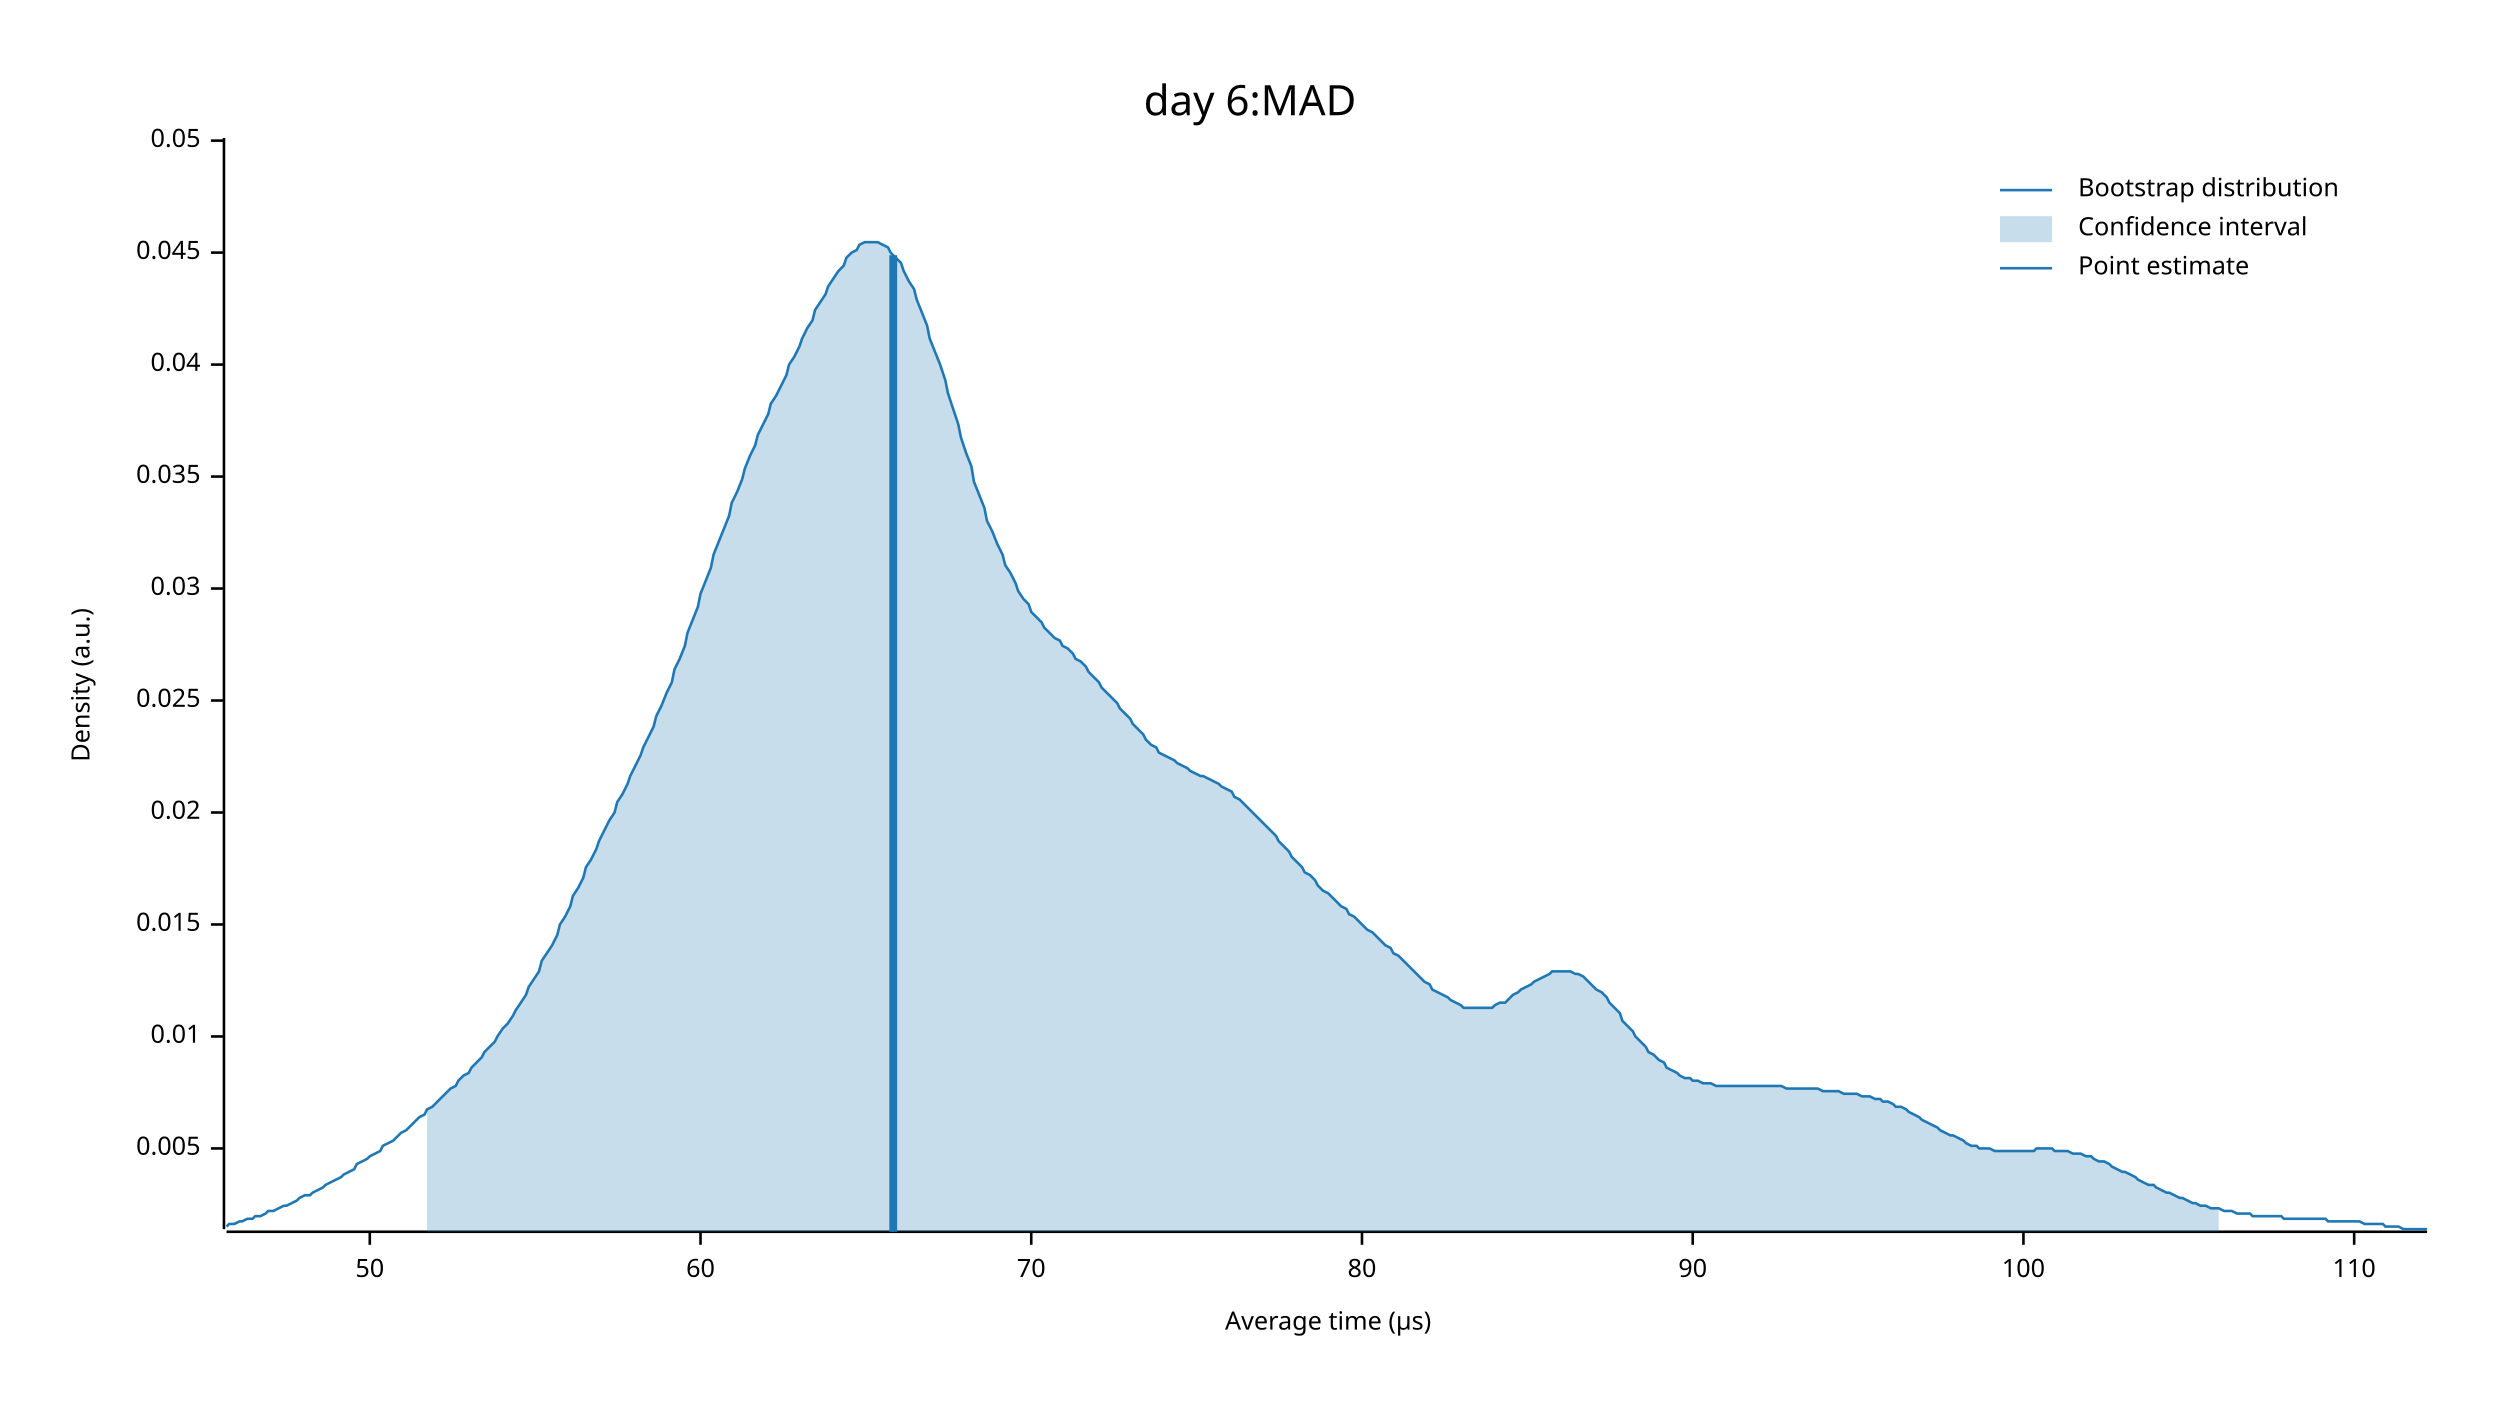
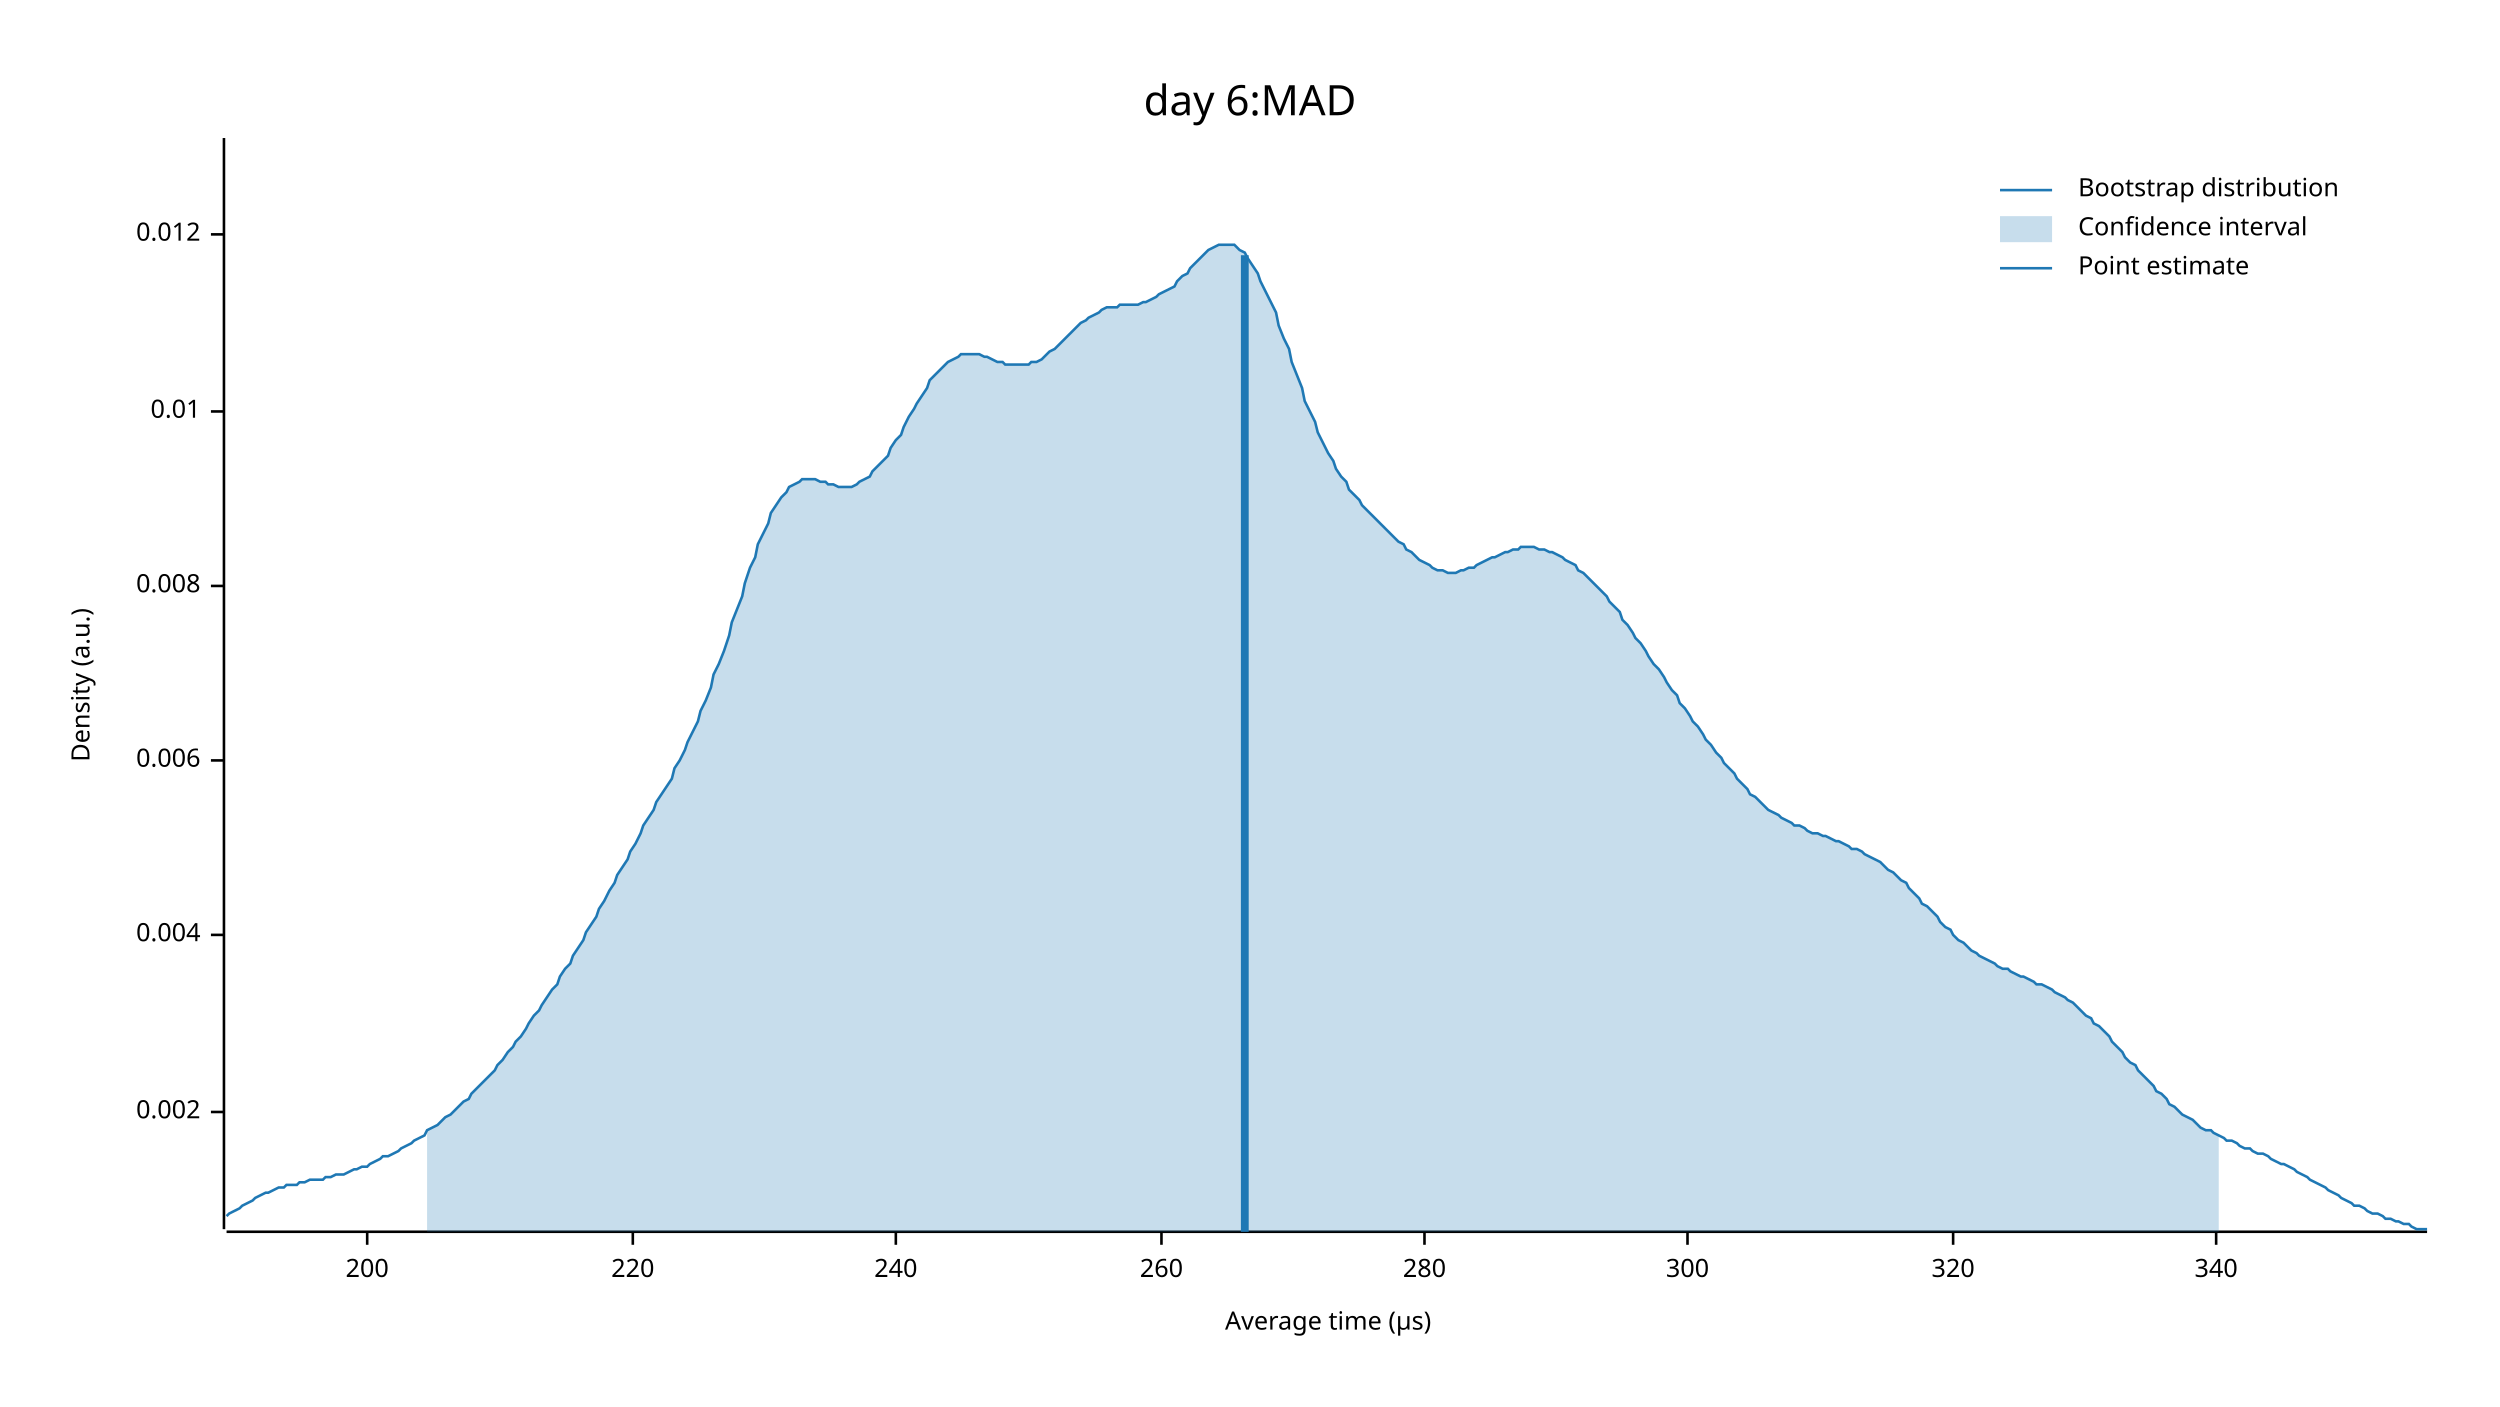
<svg xmlns="http://www.w3.org/2000/svg" width="960" height="540" viewBox="0 0 960 540">
  <text x="480" y="32" dy="0.76em" text-anchor="middle" font-family="sans-serif" font-size="16.129" opacity="1" fill="#000000">
day 6:MAD
</text>
  <text x="27" y="263" dy="0.76em" text-anchor="middle" font-family="sans-serif" font-size="9.677" opacity="1" fill="#000000" transform="rotate(270, 27, 263)">
Density (a.u.)
</text>
  <text x="510" y="513" dy="-0.5ex" text-anchor="middle" font-family="sans-serif" font-size="9.677" opacity="1" fill="#000000">
Average time (µs)
</text>
  <polyline fill="none" opacity="1" stroke="#000000" stroke-width="1" points="86,53 86,472 " />
-   <text x="77" y="441" dy="0.5ex" text-anchor="end" font-family="sans-serif" font-size="9.677" opacity="1" fill="#000000">
- 0.005
+   <text x="77" y="427" dy="0.5ex" text-anchor="end" font-family="sans-serif" font-size="9.677" opacity="1" fill="#000000">
+ 0.002
</text>
-   <polyline fill="none" opacity="1" stroke="#000000" stroke-width="1" points="81,441 86,441 " />
-   <text x="77" y="398" dy="0.5ex" text-anchor="end" font-family="sans-serif" font-size="9.677" opacity="1" fill="#000000">
+   <polyline fill="none" opacity="1" stroke="#000000" stroke-width="1" points="81,427 86,427 " />
+   <text x="77" y="359" dy="0.5ex" text-anchor="end" font-family="sans-serif" font-size="9.677" opacity="1" fill="#000000">
+ 0.004
+ </text>
+   <polyline fill="none" opacity="1" stroke="#000000" stroke-width="1" points="81,359 86,359 " />
+   <text x="77" y="292" dy="0.5ex" text-anchor="end" font-family="sans-serif" font-size="9.677" opacity="1" fill="#000000">
+ 0.006
+ </text>
+   <polyline fill="none" opacity="1" stroke="#000000" stroke-width="1" points="81,292 86,292 " />
+   <text x="77" y="225" dy="0.5ex" text-anchor="end" font-family="sans-serif" font-size="9.677" opacity="1" fill="#000000">
+ 0.008
+ </text>
+   <polyline fill="none" opacity="1" stroke="#000000" stroke-width="1" points="81,225 86,225 " />
+   <text x="77" y="158" dy="0.5ex" text-anchor="end" font-family="sans-serif" font-size="9.677" opacity="1" fill="#000000">
0.01
</text>
-   <polyline fill="none" opacity="1" stroke="#000000" stroke-width="1" points="81,398 86,398 " />
-   <text x="77" y="355" dy="0.5ex" text-anchor="end" font-family="sans-serif" font-size="9.677" opacity="1" fill="#000000">
- 0.015
+   <polyline fill="none" opacity="1" stroke="#000000" stroke-width="1" points="81,158 86,158 " />
+   <text x="77" y="90" dy="0.5ex" text-anchor="end" font-family="sans-serif" font-size="9.677" opacity="1" fill="#000000">
+ 0.012
</text>
-   <polyline fill="none" opacity="1" stroke="#000000" stroke-width="1" points="81,355 86,355 " />
-   <text x="77" y="312" dy="0.5ex" text-anchor="end" font-family="sans-serif" font-size="9.677" opacity="1" fill="#000000">
- 0.02
+   <polyline fill="none" opacity="1" stroke="#000000" stroke-width="1" points="81,90 86,90 " />
+   <polyline fill="none" opacity="1" stroke="#000000" stroke-width="1" points="87,473 932,473 " />
+   <text x="141" y="483" dy="0.76em" text-anchor="middle" font-family="sans-serif" font-size="9.677" opacity="1" fill="#000000">
+ 200
</text>
-   <polyline fill="none" opacity="1" stroke="#000000" stroke-width="1" points="81,312 86,312 " />
-   <text x="77" y="269" dy="0.5ex" text-anchor="end" font-family="sans-serif" font-size="9.677" opacity="1" fill="#000000">
- 0.025
+   <polyline fill="none" opacity="1" stroke="#000000" stroke-width="1" points="141,473 141,478 " />
+   <text x="243" y="483" dy="0.76em" text-anchor="middle" font-family="sans-serif" font-size="9.677" opacity="1" fill="#000000">
+ 220
</text>
-   <polyline fill="none" opacity="1" stroke="#000000" stroke-width="1" points="81,269 86,269 " />
-   <text x="77" y="226" dy="0.5ex" text-anchor="end" font-family="sans-serif" font-size="9.677" opacity="1" fill="#000000">
- 0.03
+   <polyline fill="none" opacity="1" stroke="#000000" stroke-width="1" points="243,473 243,478 " />
+   <text x="344" y="483" dy="0.76em" text-anchor="middle" font-family="sans-serif" font-size="9.677" opacity="1" fill="#000000">
+ 240
</text>
-   <polyline fill="none" opacity="1" stroke="#000000" stroke-width="1" points="81,226 86,226 " />
-   <text x="77" y="183" dy="0.5ex" text-anchor="end" font-family="sans-serif" font-size="9.677" opacity="1" fill="#000000">
- 0.035
+   <polyline fill="none" opacity="1" stroke="#000000" stroke-width="1" points="344,473 344,478 " />
+   <text x="446" y="483" dy="0.76em" text-anchor="middle" font-family="sans-serif" font-size="9.677" opacity="1" fill="#000000">
+ 260
</text>
-   <polyline fill="none" opacity="1" stroke="#000000" stroke-width="1" points="81,183 86,183 " />
-   <text x="77" y="140" dy="0.5ex" text-anchor="end" font-family="sans-serif" font-size="9.677" opacity="1" fill="#000000">
- 0.04
+   <polyline fill="none" opacity="1" stroke="#000000" stroke-width="1" points="446,473 446,478 " />
+   <text x="547" y="483" dy="0.76em" text-anchor="middle" font-family="sans-serif" font-size="9.677" opacity="1" fill="#000000">
+ 280
</text>
-   <polyline fill="none" opacity="1" stroke="#000000" stroke-width="1" points="81,140 86,140 " />
-   <text x="77" y="97" dy="0.5ex" text-anchor="end" font-family="sans-serif" font-size="9.677" opacity="1" fill="#000000">
- 0.045
+   <polyline fill="none" opacity="1" stroke="#000000" stroke-width="1" points="547,473 547,478 " />
+   <text x="648" y="483" dy="0.76em" text-anchor="middle" font-family="sans-serif" font-size="9.677" opacity="1" fill="#000000">
+ 300
</text>
-   <polyline fill="none" opacity="1" stroke="#000000" stroke-width="1" points="81,97 86,97 " />
-   <text x="77" y="54" dy="0.5ex" text-anchor="end" font-family="sans-serif" font-size="9.677" opacity="1" fill="#000000">
- 0.05
+   <polyline fill="none" opacity="1" stroke="#000000" stroke-width="1" points="648,473 648,478 " />
+   <text x="750" y="483" dy="0.76em" text-anchor="middle" font-family="sans-serif" font-size="9.677" opacity="1" fill="#000000">
+ 320
</text>
-   <polyline fill="none" opacity="1" stroke="#000000" stroke-width="1" points="81,54 86,54 " />
-   <polyline fill="none" opacity="1" stroke="#000000" stroke-width="1" points="87,473 932,473 " />
-   <text x="142" y="483" dy="0.76em" text-anchor="middle" font-family="sans-serif" font-size="9.677" opacity="1" fill="#000000">
- 50
+   <polyline fill="none" opacity="1" stroke="#000000" stroke-width="1" points="750,473 750,478 " />
+   <text x="851" y="483" dy="0.76em" text-anchor="middle" font-family="sans-serif" font-size="9.677" opacity="1" fill="#000000">
+ 340
</text>
-   <polyline fill="none" opacity="1" stroke="#000000" stroke-width="1" points="142,473 142,478 " />
-   <text x="269" y="483" dy="0.76em" text-anchor="middle" font-family="sans-serif" font-size="9.677" opacity="1" fill="#000000">
- 60
- </text>
-   <polyline fill="none" opacity="1" stroke="#000000" stroke-width="1" points="269,473 269,478 " />
-   <text x="396" y="483" dy="0.76em" text-anchor="middle" font-family="sans-serif" font-size="9.677" opacity="1" fill="#000000">
- 70
- </text>
-   <polyline fill="none" opacity="1" stroke="#000000" stroke-width="1" points="396,473 396,478 " />
-   <text x="523" y="483" dy="0.76em" text-anchor="middle" font-family="sans-serif" font-size="9.677" opacity="1" fill="#000000">
- 80
- </text>
-   <polyline fill="none" opacity="1" stroke="#000000" stroke-width="1" points="523,473 523,478 " />
-   <text x="650" y="483" dy="0.76em" text-anchor="middle" font-family="sans-serif" font-size="9.677" opacity="1" fill="#000000">
- 90
- </text>
-   <polyline fill="none" opacity="1" stroke="#000000" stroke-width="1" points="650,473 650,478 " />
-   <text x="777" y="483" dy="0.76em" text-anchor="middle" font-family="sans-serif" font-size="9.677" opacity="1" fill="#000000">
- 100
- </text>
-   <polyline fill="none" opacity="1" stroke="#000000" stroke-width="1" points="777,473 777,478 " />
-   <text x="904" y="483" dy="0.76em" text-anchor="middle" font-family="sans-serif" font-size="9.677" opacity="1" fill="#000000">
- 110
- </text>
-   <polyline fill="none" opacity="1" stroke="#000000" stroke-width="1" points="904,473 904,478 " />
-   <polyline fill="none" opacity="1" stroke="#1F78B4" stroke-width="1" points="87,471 88,470 90,470 92,469 93,469 95,468 97,468 98,467 100,467 102,466 103,465 105,465 107,464 109,463 110,463 112,462 114,461 115,460 117,459 119,459 120,458 122,457 124,456 125,455 127,454 129,453 131,452 132,451 134,450 136,449 137,447 139,446 141,445 142,444 144,443 146,442 147,440 149,439 151,438 153,436 154,435 156,434 158,432 159,431 161,429 163,428 164,426 166,425 168,423 169,422 171,420 173,418 175,417 176,415 178,413 180,412 181,410 183,408 185,406 186,404 188,402 190,400 191,398 193,395 195,393 197,390 198,388 200,385 202,382 203,379 205,376 207,373 208,369 210,366 212,363 214,359 215,355 217,352 219,348 220,344 222,341 224,337 225,333 227,330 229,326 230,323 232,319 234,315 236,312 237,308 239,305 241,301 242,298 244,294 246,290 247,287 249,283 251,279 252,275 254,271 256,266 258,262 259,257 261,253 263,248 264,243 266,238 268,233 269,228 271,223 273,218 274,213 276,208 278,203 280,198 281,193 283,189 285,184 286,180 288,175 290,171 291,167 293,163 295,159 296,155 298,152 300,148 302,144 303,140 305,137 307,133 308,130 310,126 312,123 313,119 315,116 317,113 318,110 320,107 322,104 324,102 325,99 327,97 329,96 330,94 332,93 334,93 335,93 337,93 339,94 341,95 342,97 344,99 346,101 347,104 349,108 351,111 352,115 354,120 356,125 357,130 359,135 361,140 363,146 364,151 366,157 368,163 369,168 371,174 373,179 374,185 376,190 378,195 379,200 381,204 383,209 385,213 386,217 388,220 390,224 391,227 393,230 395,232 396,235 398,237 400,239 401,241 403,243 405,245 407,246 408,248 410,249 412,251 413,253 415,254 417,256 418,258 420,260 422,262 423,264 425,266 427,268 429,270 430,272 432,274 434,276 435,278 437,280 439,282 440,284 442,286 444,287 445,289 447,290 449,291 451,292 452,293 454,294 456,295 457,296 459,297 461,298 462,298 464,299 466,300 468,301 469,302 471,303 473,304 474,306 476,307 478,309 479,310 481,312 483,314 484,315 486,317 488,319 490,321 491,323 493,325 495,327 496,329 498,331 500,333 501,335 503,336 505,338 506,340 508,342 510,343 512,345 513,346 515,348 517,349 518,351 520,352 522,354 523,355 525,357 527,358 528,359 530,361 532,363 534,364 535,366 537,367 539,369 540,370 542,372 544,374 545,375 547,377 549,378 550,380 552,381 554,382 556,383 557,384 559,385 561,386 562,387 564,387 566,387 567,387 569,387 571,387 573,387 574,386 576,385 578,385 579,384 581,382 583,381 584,380 586,379 588,378 589,377 591,376 593,375 595,374 596,373 598,373 600,373 601,373 603,373 605,374 606,374 608,375 610,377 611,378 613,380 615,381 617,383 618,385 620,387 622,389 623,392 625,394 627,396 628,398 630,400 632,402 633,404 635,405 637,407 639,408 640,410 642,411 644,412 645,413 647,414 649,414 650,415 652,415 654,416 655,416 657,416 659,417 661,417 662,417 664,417 666,417 667,417 669,417 671,417 672,417 674,417 676,417 677,417 679,417 681,417 683,417 684,417 686,418 688,418 689,418 691,418 693,418 694,418 696,418 698,418 700,419 701,419 703,419 705,419 706,419 708,420 710,420 711,420 713,420 715,421 716,421 718,421 720,422 722,422 723,423 725,423 727,424 728,425 730,425 732,426 733,427 735,428 737,429 738,430 740,431 742,432 744,433 745,434 747,435 749,436 750,436 752,437 754,438 755,439 757,440 759,440 760,441 762,441 764,441 766,442 767,442 769,442 771,442 772,442 774,442 776,442 777,442 779,442 781,442 782,441 784,441 786,441 788,441 789,442 791,442 793,442 794,442 796,443 798,443 799,443 801,444 803,444 804,445 806,446 808,446 810,447 811,448 813,449 815,450 816,450 818,451 820,452 821,453 823,454 825,455 827,455 828,456 830,457 832,458 833,458 835,459 837,460 838,460 840,461 842,462 843,462 845,463 847,463 849,464 850,464 852,464 854,465 855,465 857,465 859,466 860,466 862,466 864,466 865,467 867,467 869,467 871,467 872,467 874,467 876,467 877,468 879,468 881,468 882,468 884,468 886,468 887,468 889,468 891,468 893,468 894,469 896,469 898,469 899,469 901,469 903,469 904,469 906,469 908,470 909,470 911,470 913,470 915,470 916,471 918,471 920,471 921,471 923,472 925,472 926,472 928,472 930,472 932,472 " />
-   <polygon opacity="0.25" fill="#1F78B4" points="164,426 166,425 168,423 169,422 171,420 173,418 175,417 176,415 178,413 180,412 181,410 183,408 185,406 186,404 188,402 190,400 191,398 193,395 195,393 197,390 198,388 200,385 202,382 203,379 205,376 207,373 208,369 210,366 212,363 214,359 215,355 217,352 219,348 220,344 222,341 224,337 225,333 227,330 229,326 230,323 232,319 234,315 236,312 237,308 239,305 241,301 242,298 244,294 246,290 247,287 249,283 251,279 252,275 254,271 256,266 258,262 259,257 261,253 263,248 264,243 266,238 268,233 269,228 271,223 273,218 274,213 276,208 278,203 280,198 281,193 283,189 285,184 286,180 288,175 290,171 291,167 293,163 295,159 296,155 298,152 300,148 302,144 303,140 305,137 307,133 308,130 310,126 312,123 313,119 315,116 317,113 318,110 320,107 322,104 324,102 325,99 327,97 329,96 330,94 332,93 334,93 335,93 337,93 339,94 341,95 342,97 344,99 346,101 347,104 349,108 351,111 352,115 354,120 356,125 357,130 359,135 361,140 363,146 364,151 366,157 368,163 369,168 371,174 373,179 374,185 376,190 378,195 379,200 381,204 383,209 385,213 386,217 388,220 390,224 391,227 393,230 395,232 396,235 398,237 400,239 401,241 403,243 405,245 407,246 408,248 410,249 412,251 413,253 415,254 417,256 418,258 420,260 422,262 423,264 425,266 427,268 429,270 430,272 432,274 434,276 435,278 437,280 439,282 440,284 442,286 444,287 445,289 447,290 449,291 451,292 452,293 454,294 456,295 457,296 459,297 461,298 462,298 464,299 466,300 468,301 469,302 471,303 473,304 474,306 476,307 478,309 479,310 481,312 483,314 484,315 486,317 488,319 490,321 491,323 493,325 495,327 496,329 498,331 500,333 501,335 503,336 505,338 506,340 508,342 510,343 512,345 513,346 515,348 517,349 518,351 520,352 522,354 523,355 525,357 527,358 528,359 530,361 532,363 534,364 535,366 537,367 539,369 540,370 542,372 544,374 545,375 547,377 549,378 550,380 552,381 554,382 556,383 557,384 559,385 561,386 562,387 564,387 566,387 567,387 569,387 571,387 573,387 574,386 576,385 578,385 579,384 581,382 583,381 584,380 586,379 588,378 589,377 591,376 593,375 595,374 596,373 598,373 600,373 601,373 603,373 605,374 606,374 608,375 610,377 611,378 613,380 615,381 617,383 618,385 620,387 622,389 623,392 625,394 627,396 628,398 630,400 632,402 633,404 635,405 637,407 639,408 640,410 642,411 644,412 645,413 647,414 649,414 650,415 652,415 654,416 655,416 657,416 659,417 661,417 662,417 664,417 666,417 667,417 669,417 671,417 672,417 674,417 676,417 677,417 679,417 681,417 683,417 684,417 686,418 688,418 689,418 691,418 693,418 694,418 696,418 698,418 700,419 701,419 703,419 705,419 706,419 708,420 710,420 711,420 713,420 715,421 716,421 718,421 720,422 722,422 723,423 725,423 727,424 728,425 730,425 732,426 733,427 735,428 737,429 738,430 740,431 742,432 744,433 745,434 747,435 749,436 750,436 752,437 754,438 755,439 757,440 759,440 760,441 762,441 764,441 766,442 767,442 769,442 771,442 772,442 774,442 776,442 777,442 779,442 781,442 782,441 784,441 786,441 788,441 789,442 791,442 793,442 794,442 796,443 798,443 799,443 801,444 803,444 804,445 806,446 808,446 810,447 811,448 813,449 815,450 816,450 818,451 820,452 821,453 823,454 825,455 827,455 828,456 830,457 832,458 833,458 835,459 837,460 838,460 840,461 842,462 843,462 845,463 847,463 849,464 850,464 852,464 852,473 164,473 " />
-   <polyline fill="none" opacity="1" stroke="#1F78B4" stroke-width="3" points="343,473 343,98 " />
+   <polyline fill="none" opacity="1" stroke="#000000" stroke-width="1" points="851,473 851,478 " />
+   <polyline fill="none" opacity="1" stroke="#1F78B4" stroke-width="1" points="87,467 88,466 90,465 92,464 93,463 95,462 97,461 98,460 100,459 102,458 103,458 105,457 107,456 109,456 110,455 112,455 114,455 115,454 117,454 119,453 120,453 122,453 124,453 125,452 127,452 129,451 131,451 132,451 134,450 136,449 137,449 139,448 141,448 142,447 144,446 146,445 147,444 149,444 151,443 153,442 154,441 156,440 158,439 159,438 161,437 163,436 164,434 166,433 168,432 169,431 171,429 173,428 175,426 176,425 178,423 180,422 181,420 183,418 185,416 186,415 188,413 190,411 191,409 193,407 195,404 197,402 198,400 200,398 202,395 203,393 205,390 207,388 208,386 210,383 212,380 214,378 215,375 217,372 219,370 220,367 222,364 224,361 225,358 227,355 229,352 230,349 232,346 234,342 236,339 237,336 239,333 241,330 242,327 244,324 246,320 247,317 249,314 251,311 252,308 254,305 256,302 258,299 259,295 261,292 263,288 264,285 266,281 268,277 269,273 271,269 273,264 274,259 276,255 278,250 280,244 281,239 283,234 285,229 286,224 288,218 290,214 291,209 293,205 295,201 296,197 298,194 300,191 302,189 303,187 305,186 307,185 308,184 310,184 312,184 313,184 315,185 317,185 318,186 320,186 322,187 324,187 325,187 327,187 329,186 330,185 332,184 334,183 335,181 337,179 339,177 341,175 342,172 344,169 346,167 347,164 349,160 351,157 352,155 354,152 356,149 357,146 359,144 361,142 363,140 364,139 366,138 368,137 369,136 371,136 373,136 374,136 376,136 378,137 379,137 381,138 383,139 385,139 386,140 388,140 390,140 391,140 393,140 395,140 396,139 398,139 400,138 401,137 403,135 405,134 407,132 408,131 410,129 412,127 413,126 415,124 417,123 418,122 420,121 422,120 423,119 425,118 427,118 429,118 430,117 432,117 434,117 435,117 437,117 439,116 440,116 442,115 444,114 445,113 447,112 449,111 451,110 452,108 454,106 456,105 457,103 459,101 461,99 462,98 464,96 466,95 468,94 469,94 471,94 473,94 474,94 476,96 478,97 479,99 481,102 483,105 484,108 486,112 488,116 490,120 491,125 493,130 495,134 496,139 498,144 500,149 501,154 503,158 505,162 506,166 508,170 510,174 512,177 513,180 515,183 517,185 518,188 520,190 522,192 523,194 525,196 527,198 528,199 530,201 532,203 534,205 535,206 537,208 539,209 540,211 542,212 544,214 545,215 547,216 549,217 550,218 552,219 554,219 556,220 557,220 559,220 561,219 562,219 564,218 566,218 567,217 569,216 571,215 573,214 574,214 576,213 578,212 579,212 581,211 583,211 584,210 586,210 588,210 589,210 591,211 593,211 595,212 596,212 598,213 600,214 601,215 603,216 605,217 606,219 608,220 610,222 611,223 613,225 615,227 617,229 618,231 620,233 622,235 623,238 625,240 627,243 628,245 630,247 632,250 633,252 635,255 637,257 639,260 640,262 642,265 644,267 645,270 647,272 649,275 650,277 652,279 654,282 655,284 657,286 659,289 661,291 662,293 664,295 666,297 667,299 669,301 671,303 672,305 674,306 676,308 677,309 679,311 681,312 683,313 684,314 686,315 688,316 689,317 691,317 693,318 694,319 696,320 698,320 700,321 701,321 703,322 705,323 706,323 708,324 710,325 711,326 713,326 715,327 716,328 718,329 720,330 722,331 723,332 725,334 727,335 728,336 730,338 732,339 733,341 735,343 737,345 738,347 740,348 742,350 744,352 745,354 747,356 749,357 750,359 752,361 754,362 755,363 757,365 759,366 760,367 762,368 764,369 766,370 767,371 769,372 771,372 772,373 774,374 776,375 777,375 779,376 781,377 782,378 784,378 786,379 788,380 789,381 791,382 793,383 794,384 796,385 798,387 799,388 801,390 803,391 804,393 806,394 808,396 810,398 811,400 813,402 815,404 816,406 818,408 820,409 821,411 823,413 825,415 827,417 828,419 830,420 832,422 833,424 835,425 837,427 838,428 840,429 842,430 843,431 845,433 847,434 849,434 850,435 852,436 854,437 855,438 857,438 859,439 860,440 862,441 864,441 865,442 867,443 869,443 871,444 872,445 874,446 876,447 877,447 879,448 881,449 882,450 884,451 886,452 887,453 889,454 891,455 893,456 894,457 896,458 898,459 899,460 901,461 903,462 904,463 906,463 908,464 909,465 911,466 913,466 915,467 916,468 918,468 920,469 921,469 923,470 925,470 926,471 928,472 930,472 932,472 " />
+   <polygon opacity="0.25" fill="#1F78B4" points="164,434 166,433 168,432 169,431 171,429 173,428 175,426 176,425 178,423 180,422 181,420 183,418 185,416 186,415 188,413 190,411 191,409 193,407 195,404 197,402 198,400 200,398 202,395 203,393 205,390 207,388 208,386 210,383 212,380 214,378 215,375 217,372 219,370 220,367 222,364 224,361 225,358 227,355 229,352 230,349 232,346 234,342 236,339 237,336 239,333 241,330 242,327 244,324 246,320 247,317 249,314 251,311 252,308 254,305 256,302 258,299 259,295 261,292 263,288 264,285 266,281 268,277 269,273 271,269 273,264 274,259 276,255 278,250 280,244 281,239 283,234 285,229 286,224 288,218 290,214 291,209 293,205 295,201 296,197 298,194 300,191 302,189 303,187 305,186 307,185 308,184 310,184 312,184 313,184 315,185 317,185 318,186 320,186 322,187 324,187 325,187 327,187 329,186 330,185 332,184 334,183 335,181 337,179 339,177 341,175 342,172 344,169 346,167 347,164 349,160 351,157 352,155 354,152 356,149 357,146 359,144 361,142 363,140 364,139 366,138 368,137 369,136 371,136 373,136 374,136 376,136 378,137 379,137 381,138 383,139 385,139 386,140 388,140 390,140 391,140 393,140 395,140 396,139 398,139 400,138 401,137 403,135 405,134 407,132 408,131 410,129 412,127 413,126 415,124 417,123 418,122 420,121 422,120 423,119 425,118 427,118 429,118 430,117 432,117 434,117 435,117 437,117 439,116 440,116 442,115 444,114 445,113 447,112 449,111 451,110 452,108 454,106 456,105 457,103 459,101 461,99 462,98 464,96 466,95 468,94 469,94 471,94 473,94 474,94 476,96 478,97 479,99 481,102 483,105 484,108 486,112 488,116 490,120 491,125 493,130 495,134 496,139 498,144 500,149 501,154 503,158 505,162 506,166 508,170 510,174 512,177 513,180 515,183 517,185 518,188 520,190 522,192 523,194 525,196 527,198 528,199 530,201 532,203 534,205 535,206 537,208 539,209 540,211 542,212 544,214 545,215 547,216 549,217 550,218 552,219 554,219 556,220 557,220 559,220 561,219 562,219 564,218 566,218 567,217 569,216 571,215 573,214 574,214 576,213 578,212 579,212 581,211 583,211 584,210 586,210 588,210 589,210 591,211 593,211 595,212 596,212 598,213 600,214 601,215 603,216 605,217 606,219 608,220 610,222 611,223 613,225 615,227 617,229 618,231 620,233 622,235 623,238 625,240 627,243 628,245 630,247 632,250 633,252 635,255 637,257 639,260 640,262 642,265 644,267 645,270 647,272 649,275 650,277 652,279 654,282 655,284 657,286 659,289 661,291 662,293 664,295 666,297 667,299 669,301 671,303 672,305 674,306 676,308 677,309 679,311 681,312 683,313 684,314 686,315 688,316 689,317 691,317 693,318 694,319 696,320 698,320 700,321 701,321 703,322 705,323 706,323 708,324 710,325 711,326 713,326 715,327 716,328 718,329 720,330 722,331 723,332 725,334 727,335 728,336 730,338 732,339 733,341 735,343 737,345 738,347 740,348 742,350 744,352 745,354 747,356 749,357 750,359 752,361 754,362 755,363 757,365 759,366 760,367 762,368 764,369 766,370 767,371 769,372 771,372 772,373 774,374 776,375 777,375 779,376 781,377 782,378 784,378 786,379 788,380 789,381 791,382 793,383 794,384 796,385 798,387 799,388 801,390 803,391 804,393 806,394 808,396 810,398 811,400 813,402 815,404 816,406 818,408 820,409 821,411 823,413 825,415 827,417 828,419 830,420 832,422 833,424 835,425 837,427 838,428 840,429 842,430 843,431 845,433 847,434 849,434 850,435 852,436 852,473 164,473 " />
+   <polyline fill="none" opacity="1" stroke="#1F78B4" stroke-width="3" points="478,473 478,98 " />
  <text x="798" y="68" dy="0.76em" text-anchor="start" font-family="sans-serif" font-size="9.677" opacity="1" fill="#000000">
Bootstrap distribution
</text>
  <text x="798" y="83" dy="0.76em" text-anchor="start" font-family="sans-serif" font-size="9.677" opacity="1" fill="#000000">
Confidence interval
</text>
  <text x="798" y="98" dy="0.76em" text-anchor="start" font-family="sans-serif" font-size="9.677" opacity="1" fill="#000000">
Point estimate
</text>
  <polyline fill="none" opacity="1" stroke="#1F78B4" stroke-width="1" points="768,73 788,73 " />
  <rect x="768" y="83" width="20" height="10" opacity="0.25" fill="#1F78B4" stroke="none" />
  <polyline fill="none" opacity="1" stroke="#1F78B4" stroke-width="1" points="768,103 788,103 " />
</svg>
